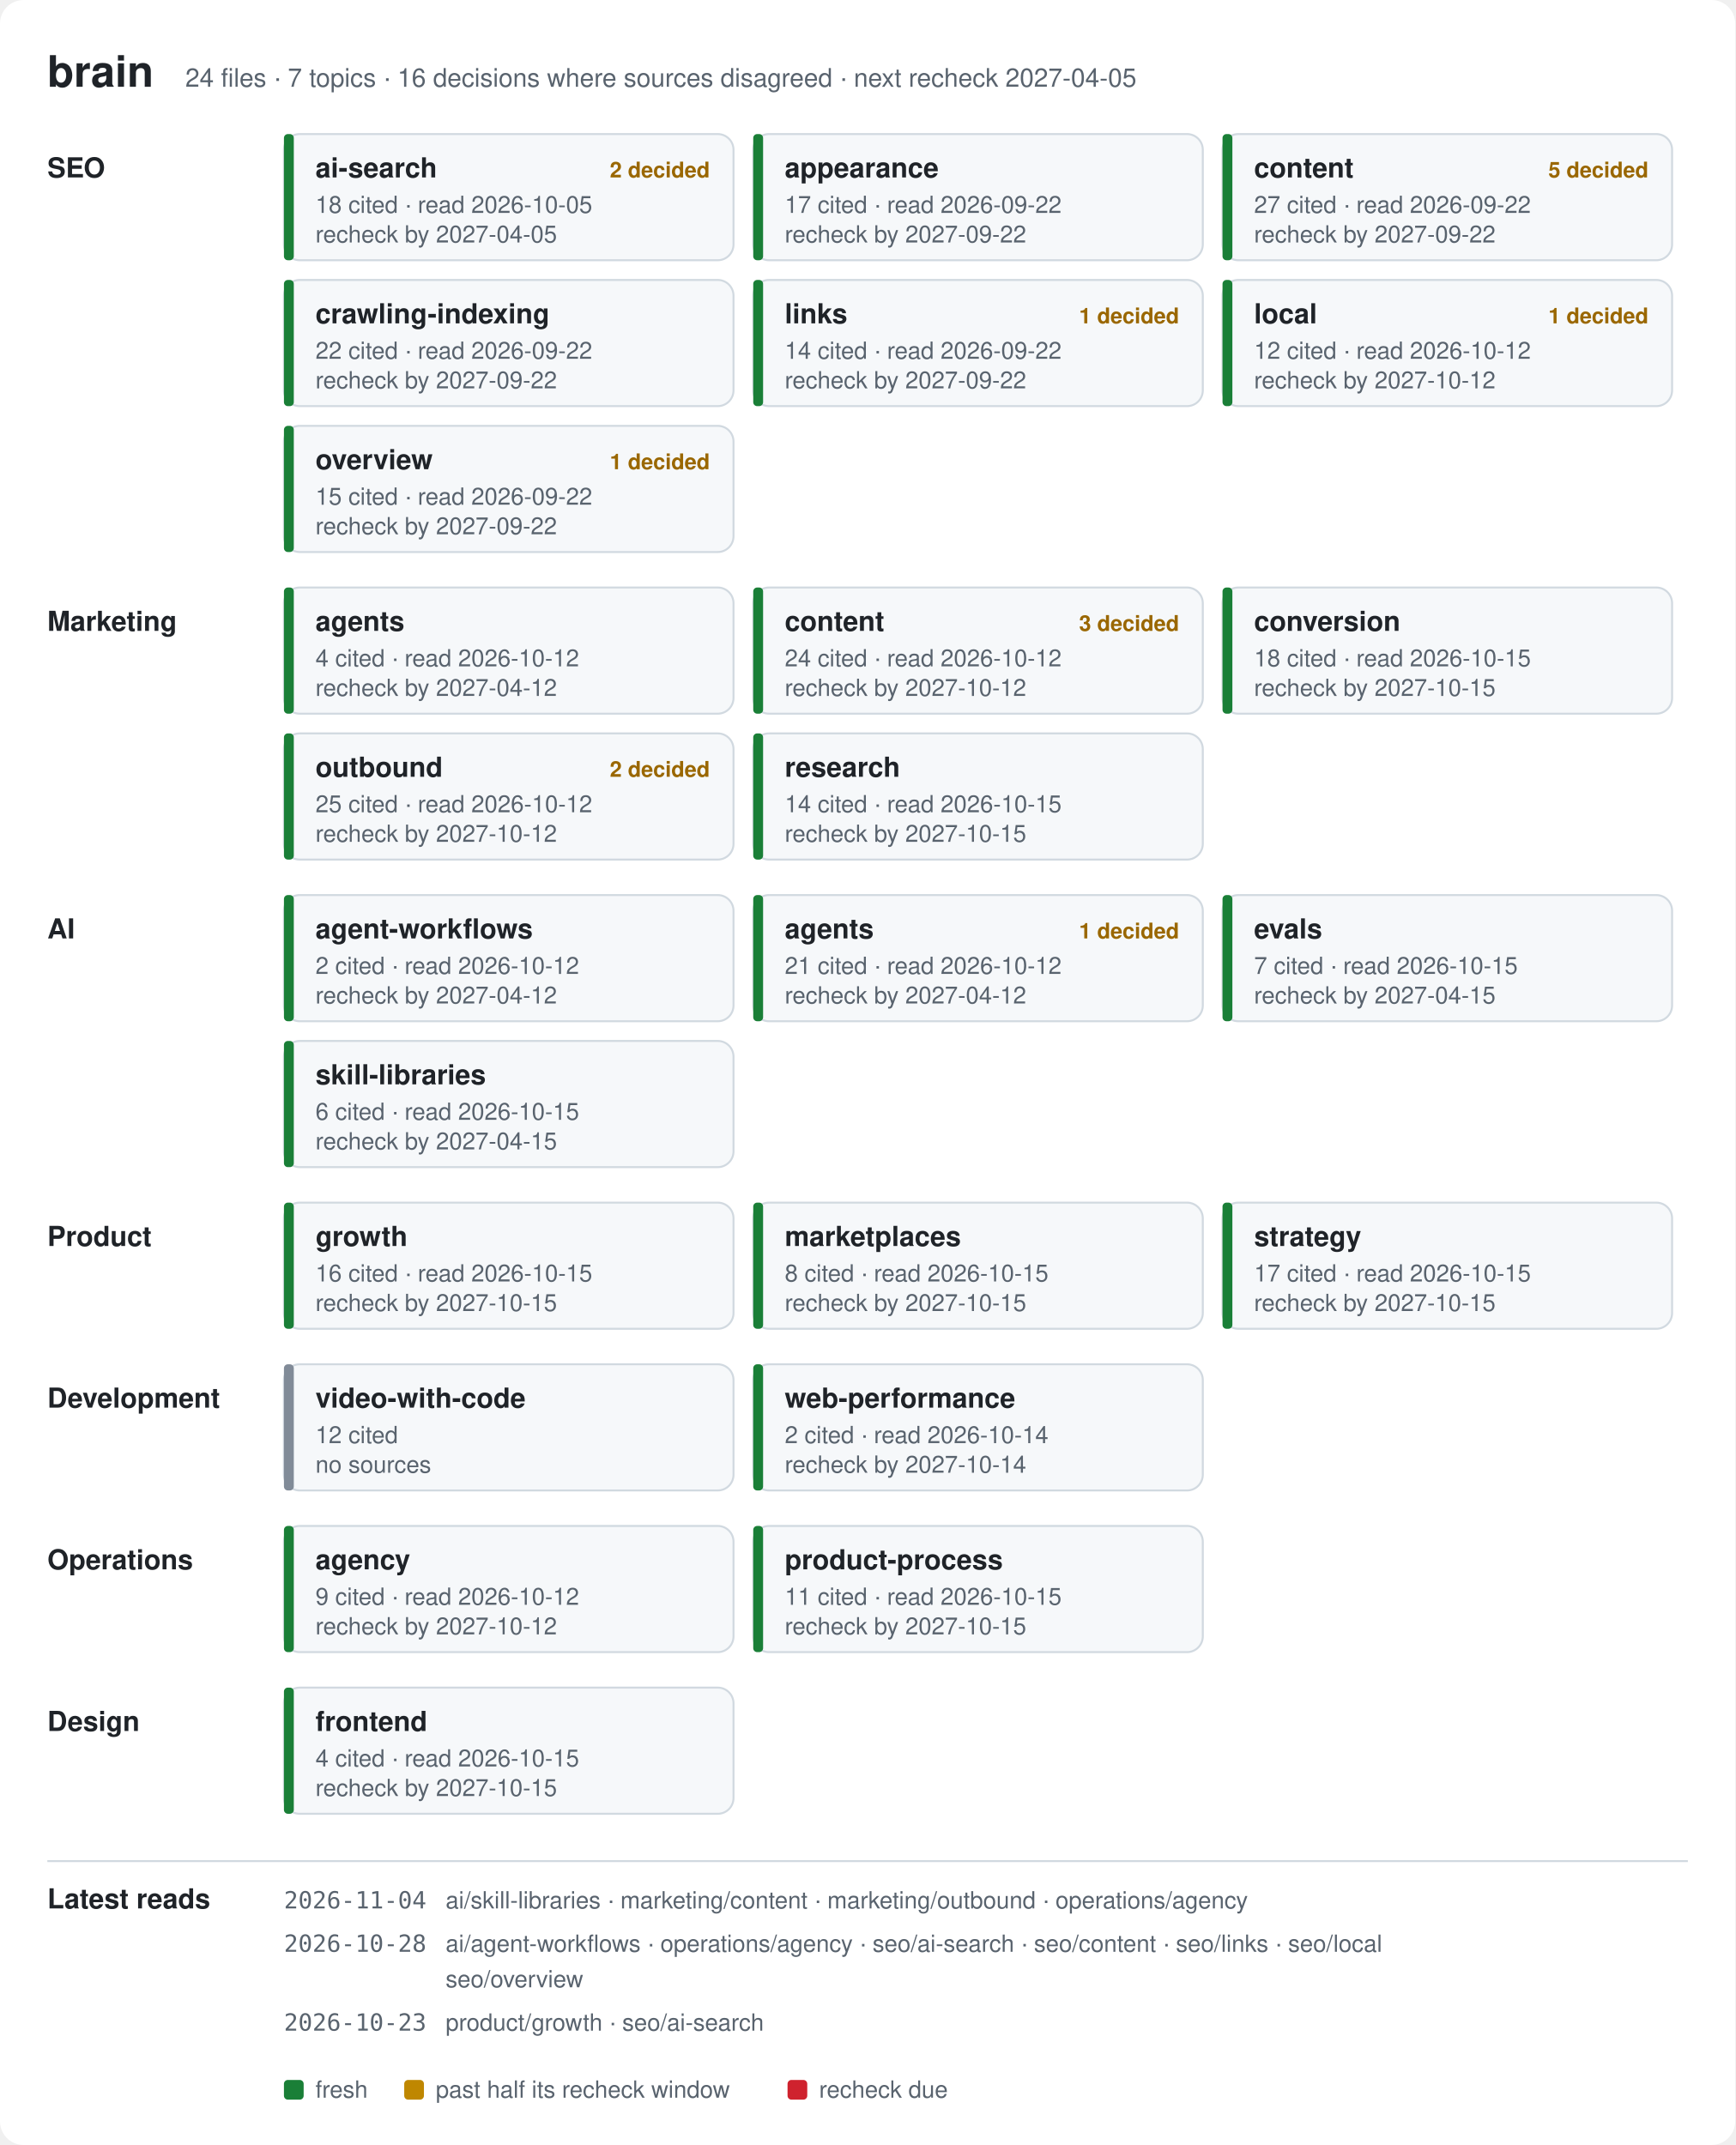
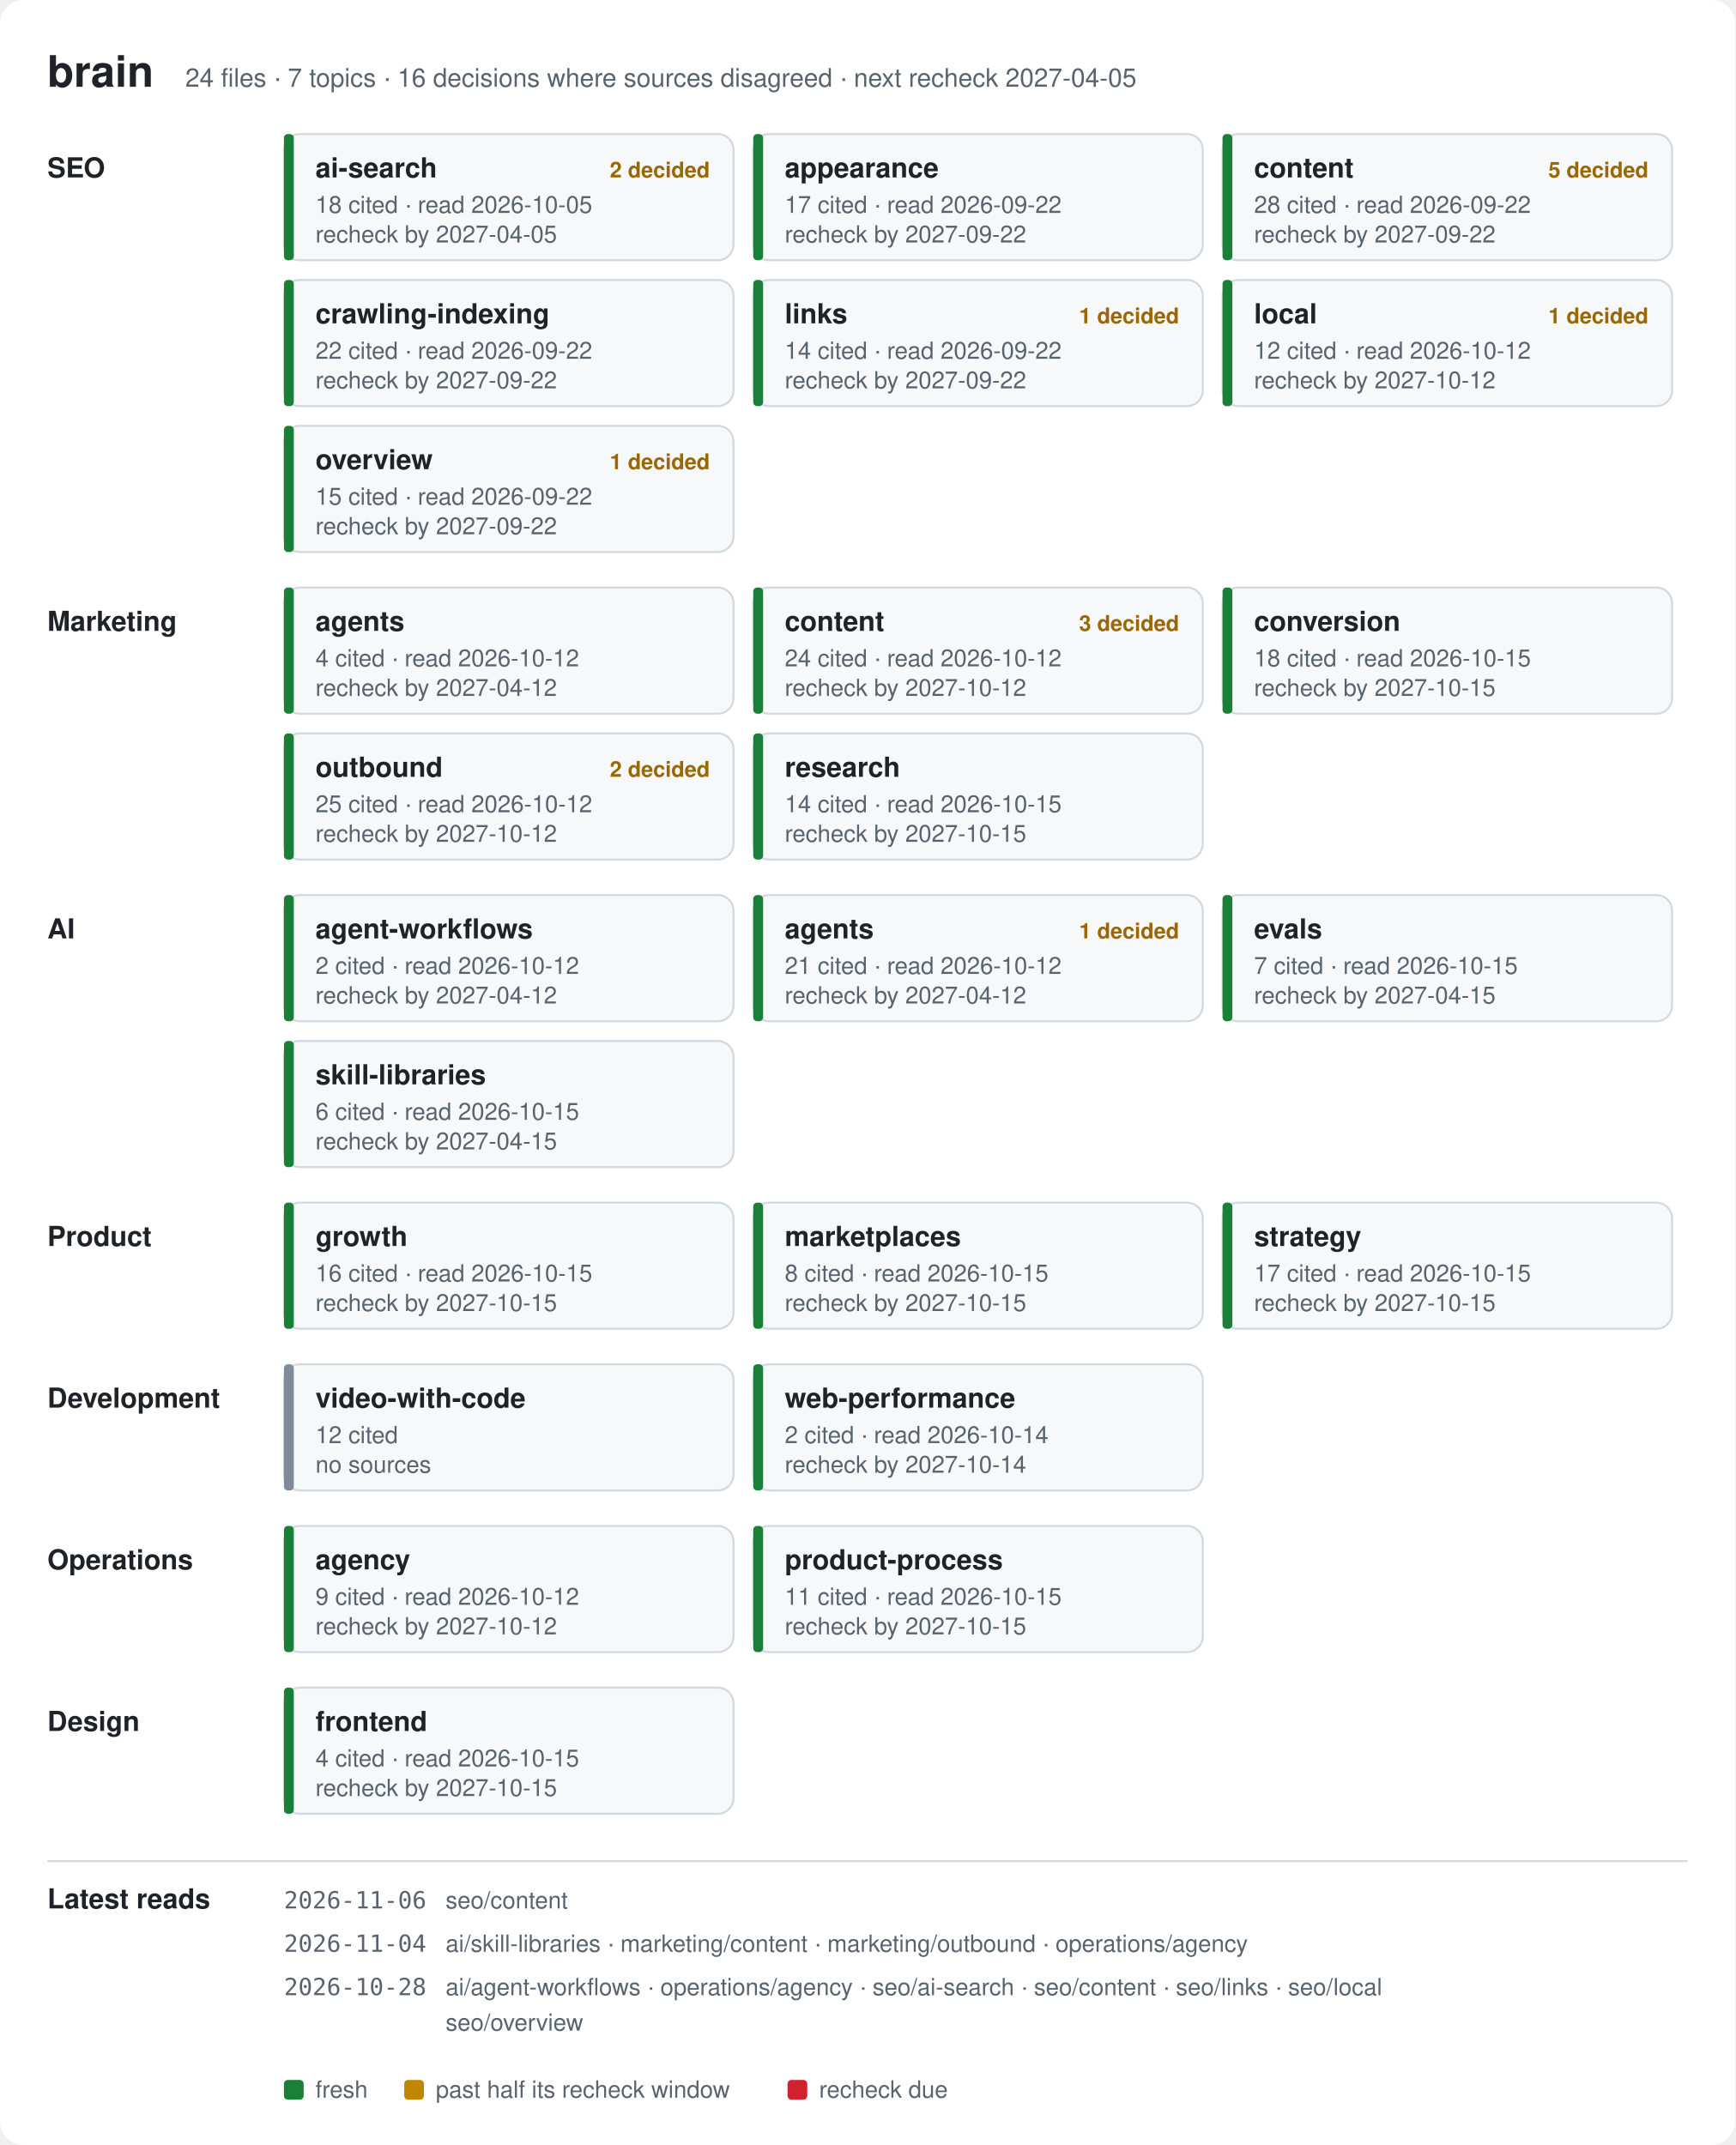
<svg xmlns="http://www.w3.org/2000/svg" width="880" height="1088" viewBox="0 0 880 1088" role="img" aria-label="Brain map: 24 files · 7 topics · 16 decisions where sources disagreed · next recheck 2027-04-05">
  <style>
    text { font-family: -apple-system, BlinkMacSystemFont, 'Segoe UI', Helvetica, Arial, sans-serif; fill: #1f2328; }
    .h1 { font-size: 22px; font-weight: 700; }
    .topic { font-size: 14px; font-weight: 600; }
    .name { font-size: 14px; font-weight: 600; }
    .small { font-size: 12px; fill: #59636e; }
    .muted { font-size: 13px; fill: #59636e; }
    .mono { font-family: ui-monospace, SFMono-Regular, Menlo, monospace; }
    .badge { font-size: 11px; font-weight: 600; fill: #9a6700; }
    .bg { fill: #ffffff; }
    .card { fill: #f6f8fa; stroke: #d1d9e0; }
    .rule { stroke: #d1d9e0; }
    .s-fresh { fill: #1a7f37; } .s-soon { fill: #bf8700; } .s-due { fill: #cf222e; } .s-none { fill: #818b98; }
    .t-soon { fill: #9a6700; } .t-due { fill: #cf222e; font-weight: 600; }
    a:hover .card { stroke: #0969da; }
    @media (prefers-color-scheme: dark) {
      text { fill: #f0f6fc; }
      .small, .muted { fill: #9198a1; }
      .badge, .t-soon { fill: #d29922; }
      .t-due { fill: #f85149; }
      .bg { fill: #0d1117; }
      .card { fill: #151b23; stroke: #3d444d; }
      .rule { stroke: #3d444d; }
      .s-fresh { fill: #3fb950; } .s-soon { fill: #d29922; } .s-due { fill: #f85149; }
      a:hover .card { stroke: #4493f8; }
    }
</style>
  <rect width="880" height="1088" rx="12" class="bg" />
  <text x="24" y="44" class="h1">brain</text>
  <text x="94" y="44" class="muted">24 files · 7 topics · 16 decisions where sources disagreed · next recheck 2027-04-05</text>
  <text x="24" y="90" class="topic">SEO</text>
  <a href="seo/ai-search.md">
    <g>
      <rect x="144" y="68" width="228" height="64" rx="8" class="card" />
      <rect x="144" y="68" width="5" height="64" rx="2" class="s-fresh" />
      <text x="160" y="90" class="name">ai-search</text>
      <text x="360" y="90" class="badge" text-anchor="end">2 decided</text>
      <text x="160" y="108" class="small">18 cited · read 2026-10-05</text>
      <text x="160" y="123" class="small t-fresh">recheck by 2027-04-05</text>
    </g>
  </a>
  <a href="seo/appearance.md">
    <g>
      <rect x="382" y="68" width="228" height="64" rx="8" class="card" />
      <rect x="382" y="68" width="5" height="64" rx="2" class="s-fresh" />
      <text x="398" y="90" class="name">appearance</text>
      <text x="398" y="108" class="small">17 cited · read 2026-09-22</text>
      <text x="398" y="123" class="small t-fresh">recheck by 2027-09-22</text>
    </g>
  </a>
  <a href="seo/content.md">
    <g>
      <rect x="620" y="68" width="228" height="64" rx="8" class="card" />
      <rect x="620" y="68" width="5" height="64" rx="2" class="s-fresh" />
      <text x="636" y="90" class="name">content</text>
      <text x="836" y="90" class="badge" text-anchor="end">5 decided</text>
-       <text x="636" y="108" class="small">27 cited · read 2026-09-22</text>
+       <text x="636" y="108" class="small">28 cited · read 2026-09-22</text>
      <text x="636" y="123" class="small t-fresh">recheck by 2027-09-22</text>
    </g>
  </a>
  <a href="seo/crawling-indexing.md">
    <g>
      <rect x="144" y="142" width="228" height="64" rx="8" class="card" />
      <rect x="144" y="142" width="5" height="64" rx="2" class="s-fresh" />
      <text x="160" y="164" class="name">crawling-indexing</text>
      <text x="160" y="182" class="small">22 cited · read 2026-09-22</text>
      <text x="160" y="197" class="small t-fresh">recheck by 2027-09-22</text>
    </g>
  </a>
  <a href="seo/links.md">
    <g>
      <rect x="382" y="142" width="228" height="64" rx="8" class="card" />
      <rect x="382" y="142" width="5" height="64" rx="2" class="s-fresh" />
      <text x="398" y="164" class="name">links</text>
      <text x="598" y="164" class="badge" text-anchor="end">1 decided</text>
      <text x="398" y="182" class="small">14 cited · read 2026-09-22</text>
      <text x="398" y="197" class="small t-fresh">recheck by 2027-09-22</text>
    </g>
  </a>
  <a href="seo/local.md">
    <g>
      <rect x="620" y="142" width="228" height="64" rx="8" class="card" />
      <rect x="620" y="142" width="5" height="64" rx="2" class="s-fresh" />
      <text x="636" y="164" class="name">local</text>
      <text x="836" y="164" class="badge" text-anchor="end">1 decided</text>
      <text x="636" y="182" class="small">12 cited · read 2026-10-12</text>
      <text x="636" y="197" class="small t-fresh">recheck by 2027-10-12</text>
    </g>
  </a>
  <a href="seo/overview.md">
    <g>
      <rect x="144" y="216" width="228" height="64" rx="8" class="card" />
      <rect x="144" y="216" width="5" height="64" rx="2" class="s-fresh" />
      <text x="160" y="238" class="name">overview</text>
      <text x="360" y="238" class="badge" text-anchor="end">1 decided</text>
      <text x="160" y="256" class="small">15 cited · read 2026-09-22</text>
      <text x="160" y="271" class="small t-fresh">recheck by 2027-09-22</text>
    </g>
  </a>
  <text x="24" y="320" class="topic">Marketing</text>
  <a href="marketing/agents.md">
    <g>
      <rect x="144" y="298" width="228" height="64" rx="8" class="card" />
      <rect x="144" y="298" width="5" height="64" rx="2" class="s-fresh" />
      <text x="160" y="320" class="name">agents</text>
      <text x="160" y="338" class="small">4 cited · read 2026-10-12</text>
      <text x="160" y="353" class="small t-fresh">recheck by 2027-04-12</text>
    </g>
  </a>
  <a href="marketing/content.md">
    <g>
      <rect x="382" y="298" width="228" height="64" rx="8" class="card" />
      <rect x="382" y="298" width="5" height="64" rx="2" class="s-fresh" />
      <text x="398" y="320" class="name">content</text>
      <text x="598" y="320" class="badge" text-anchor="end">3 decided</text>
      <text x="398" y="338" class="small">24 cited · read 2026-10-12</text>
      <text x="398" y="353" class="small t-fresh">recheck by 2027-10-12</text>
    </g>
  </a>
  <a href="marketing/conversion.md">
    <g>
      <rect x="620" y="298" width="228" height="64" rx="8" class="card" />
      <rect x="620" y="298" width="5" height="64" rx="2" class="s-fresh" />
      <text x="636" y="320" class="name">conversion</text>
      <text x="636" y="338" class="small">18 cited · read 2026-10-15</text>
      <text x="636" y="353" class="small t-fresh">recheck by 2027-10-15</text>
    </g>
  </a>
  <a href="marketing/outbound.md">
    <g>
      <rect x="144" y="372" width="228" height="64" rx="8" class="card" />
      <rect x="144" y="372" width="5" height="64" rx="2" class="s-fresh" />
      <text x="160" y="394" class="name">outbound</text>
      <text x="360" y="394" class="badge" text-anchor="end">2 decided</text>
      <text x="160" y="412" class="small">25 cited · read 2026-10-12</text>
      <text x="160" y="427" class="small t-fresh">recheck by 2027-10-12</text>
    </g>
  </a>
  <a href="marketing/research.md">
    <g>
      <rect x="382" y="372" width="228" height="64" rx="8" class="card" />
      <rect x="382" y="372" width="5" height="64" rx="2" class="s-fresh" />
      <text x="398" y="394" class="name">research</text>
      <text x="398" y="412" class="small">14 cited · read 2026-10-15</text>
      <text x="398" y="427" class="small t-fresh">recheck by 2027-10-15</text>
    </g>
  </a>
  <text x="24" y="476" class="topic">AI</text>
  <a href="ai/agent-workflows.md">
    <g>
      <rect x="144" y="454" width="228" height="64" rx="8" class="card" />
      <rect x="144" y="454" width="5" height="64" rx="2" class="s-fresh" />
      <text x="160" y="476" class="name">agent-workflows</text>
      <text x="160" y="494" class="small">2 cited · read 2026-10-12</text>
      <text x="160" y="509" class="small t-fresh">recheck by 2027-04-12</text>
    </g>
  </a>
  <a href="ai/agents.md">
    <g>
      <rect x="382" y="454" width="228" height="64" rx="8" class="card" />
      <rect x="382" y="454" width="5" height="64" rx="2" class="s-fresh" />
      <text x="398" y="476" class="name">agents</text>
      <text x="598" y="476" class="badge" text-anchor="end">1 decided</text>
      <text x="398" y="494" class="small">21 cited · read 2026-10-12</text>
      <text x="398" y="509" class="small t-fresh">recheck by 2027-04-12</text>
    </g>
  </a>
  <a href="ai/evals.md">
    <g>
      <rect x="620" y="454" width="228" height="64" rx="8" class="card" />
      <rect x="620" y="454" width="5" height="64" rx="2" class="s-fresh" />
      <text x="636" y="476" class="name">evals</text>
      <text x="636" y="494" class="small">7 cited · read 2026-10-15</text>
      <text x="636" y="509" class="small t-fresh">recheck by 2027-04-15</text>
    </g>
  </a>
  <a href="ai/skill-libraries.md">
    <g>
      <rect x="144" y="528" width="228" height="64" rx="8" class="card" />
      <rect x="144" y="528" width="5" height="64" rx="2" class="s-fresh" />
      <text x="160" y="550" class="name">skill-libraries</text>
      <text x="160" y="568" class="small">6 cited · read 2026-10-15</text>
      <text x="160" y="583" class="small t-fresh">recheck by 2027-04-15</text>
    </g>
  </a>
  <text x="24" y="632" class="topic">Product</text>
  <a href="product/growth.md">
    <g>
      <rect x="144" y="610" width="228" height="64" rx="8" class="card" />
      <rect x="144" y="610" width="5" height="64" rx="2" class="s-fresh" />
      <text x="160" y="632" class="name">growth</text>
      <text x="160" y="650" class="small">16 cited · read 2026-10-15</text>
      <text x="160" y="665" class="small t-fresh">recheck by 2027-10-15</text>
    </g>
  </a>
  <a href="product/marketplaces.md">
    <g>
      <rect x="382" y="610" width="228" height="64" rx="8" class="card" />
      <rect x="382" y="610" width="5" height="64" rx="2" class="s-fresh" />
      <text x="398" y="632" class="name">marketplaces</text>
      <text x="398" y="650" class="small">8 cited · read 2026-10-15</text>
      <text x="398" y="665" class="small t-fresh">recheck by 2027-10-15</text>
    </g>
  </a>
  <a href="product/strategy.md">
    <g>
      <rect x="620" y="610" width="228" height="64" rx="8" class="card" />
      <rect x="620" y="610" width="5" height="64" rx="2" class="s-fresh" />
      <text x="636" y="632" class="name">strategy</text>
      <text x="636" y="650" class="small">17 cited · read 2026-10-15</text>
      <text x="636" y="665" class="small t-fresh">recheck by 2027-10-15</text>
    </g>
  </a>
  <text x="24" y="714" class="topic">Development</text>
  <a href="development/video-with-code.md">
    <g>
      <rect x="144" y="692" width="228" height="64" rx="8" class="card" />
      <rect x="144" y="692" width="5" height="64" rx="2" class="s-none" />
      <text x="160" y="714" class="name">video-with-code</text>
      <text x="160" y="732" class="small">12 cited</text>
      <text x="160" y="747" class="small t-none">no sources</text>
    </g>
  </a>
  <a href="development/web-performance.md">
    <g>
      <rect x="382" y="692" width="228" height="64" rx="8" class="card" />
      <rect x="382" y="692" width="5" height="64" rx="2" class="s-fresh" />
      <text x="398" y="714" class="name">web-performance</text>
      <text x="398" y="732" class="small">2 cited · read 2026-10-14</text>
      <text x="398" y="747" class="small t-fresh">recheck by 2027-10-14</text>
    </g>
  </a>
  <text x="24" y="796" class="topic">Operations</text>
  <a href="operations/agency.md">
    <g>
      <rect x="144" y="774" width="228" height="64" rx="8" class="card" />
      <rect x="144" y="774" width="5" height="64" rx="2" class="s-fresh" />
      <text x="160" y="796" class="name">agency</text>
      <text x="160" y="814" class="small">9 cited · read 2026-10-12</text>
      <text x="160" y="829" class="small t-fresh">recheck by 2027-10-12</text>
    </g>
  </a>
  <a href="operations/product-process.md">
    <g>
      <rect x="382" y="774" width="228" height="64" rx="8" class="card" />
      <rect x="382" y="774" width="5" height="64" rx="2" class="s-fresh" />
      <text x="398" y="796" class="name">product-process</text>
      <text x="398" y="814" class="small">11 cited · read 2026-10-15</text>
      <text x="398" y="829" class="small t-fresh">recheck by 2027-10-15</text>
    </g>
  </a>
  <text x="24" y="878" class="topic">Design</text>
  <a href="design/frontend.md">
    <g>
      <rect x="144" y="856" width="228" height="64" rx="8" class="card" />
      <rect x="144" y="856" width="5" height="64" rx="2" class="s-fresh" />
      <text x="160" y="878" class="name">frontend</text>
      <text x="160" y="896" class="small">4 cited · read 2026-10-15</text>
      <text x="160" y="911" class="small t-fresh">recheck by 2027-10-15</text>
    </g>
  </a>
  <line x1="24" y1="944" x2="856" y2="944" class="rule" />
  <text x="24" y="968" class="topic">Latest reads</text>
-   <text x="144" y="968" class="small mono">2026-11-04</text>
-   <text x="226" y="968" class="small">ai/skill-libraries · marketing/content · marketing/outbound · operations/agency</text>
-   <text x="144" y="990" class="small mono">2026-10-28</text>
-   <text x="226" y="990" class="small">ai/agent-workflows · operations/agency · seo/ai-search · seo/content · seo/links · seo/local</text>
-   <text x="226" y="1008" class="small">seo/overview</text>
-   <text x="144" y="1030" class="small mono">2026-10-23</text>
-   <text x="226" y="1030" class="small">product/growth · seo/ai-search</text>
+   <text x="144" y="968" class="small mono">2026-11-06</text>
+   <text x="226" y="968" class="small">seo/content</text>
+   <text x="144" y="990" class="small mono">2026-11-04</text>
+   <text x="226" y="990" class="small">ai/skill-libraries · marketing/content · marketing/outbound · operations/agency</text>
+   <text x="144" y="1012" class="small mono">2026-10-28</text>
+   <text x="226" y="1012" class="small">ai/agent-workflows · operations/agency · seo/ai-search · seo/content · seo/links · seo/local</text>
+   <text x="226" y="1030" class="small">seo/overview</text>
  <rect x="144" y="1055" width="10" height="10" rx="2" class="s-fresh" />
  <text x="160" y="1064" class="small">fresh</text>
  <rect x="205.0" y="1055" width="10" height="10" rx="2" class="s-soon" />
  <text x="221.0" y="1064" class="small">past half its recheck window</text>
  <rect x="399.4" y="1055" width="10" height="10" rx="2" class="s-due" />
  <text x="415.4" y="1064" class="small">recheck due</text>
</svg>
